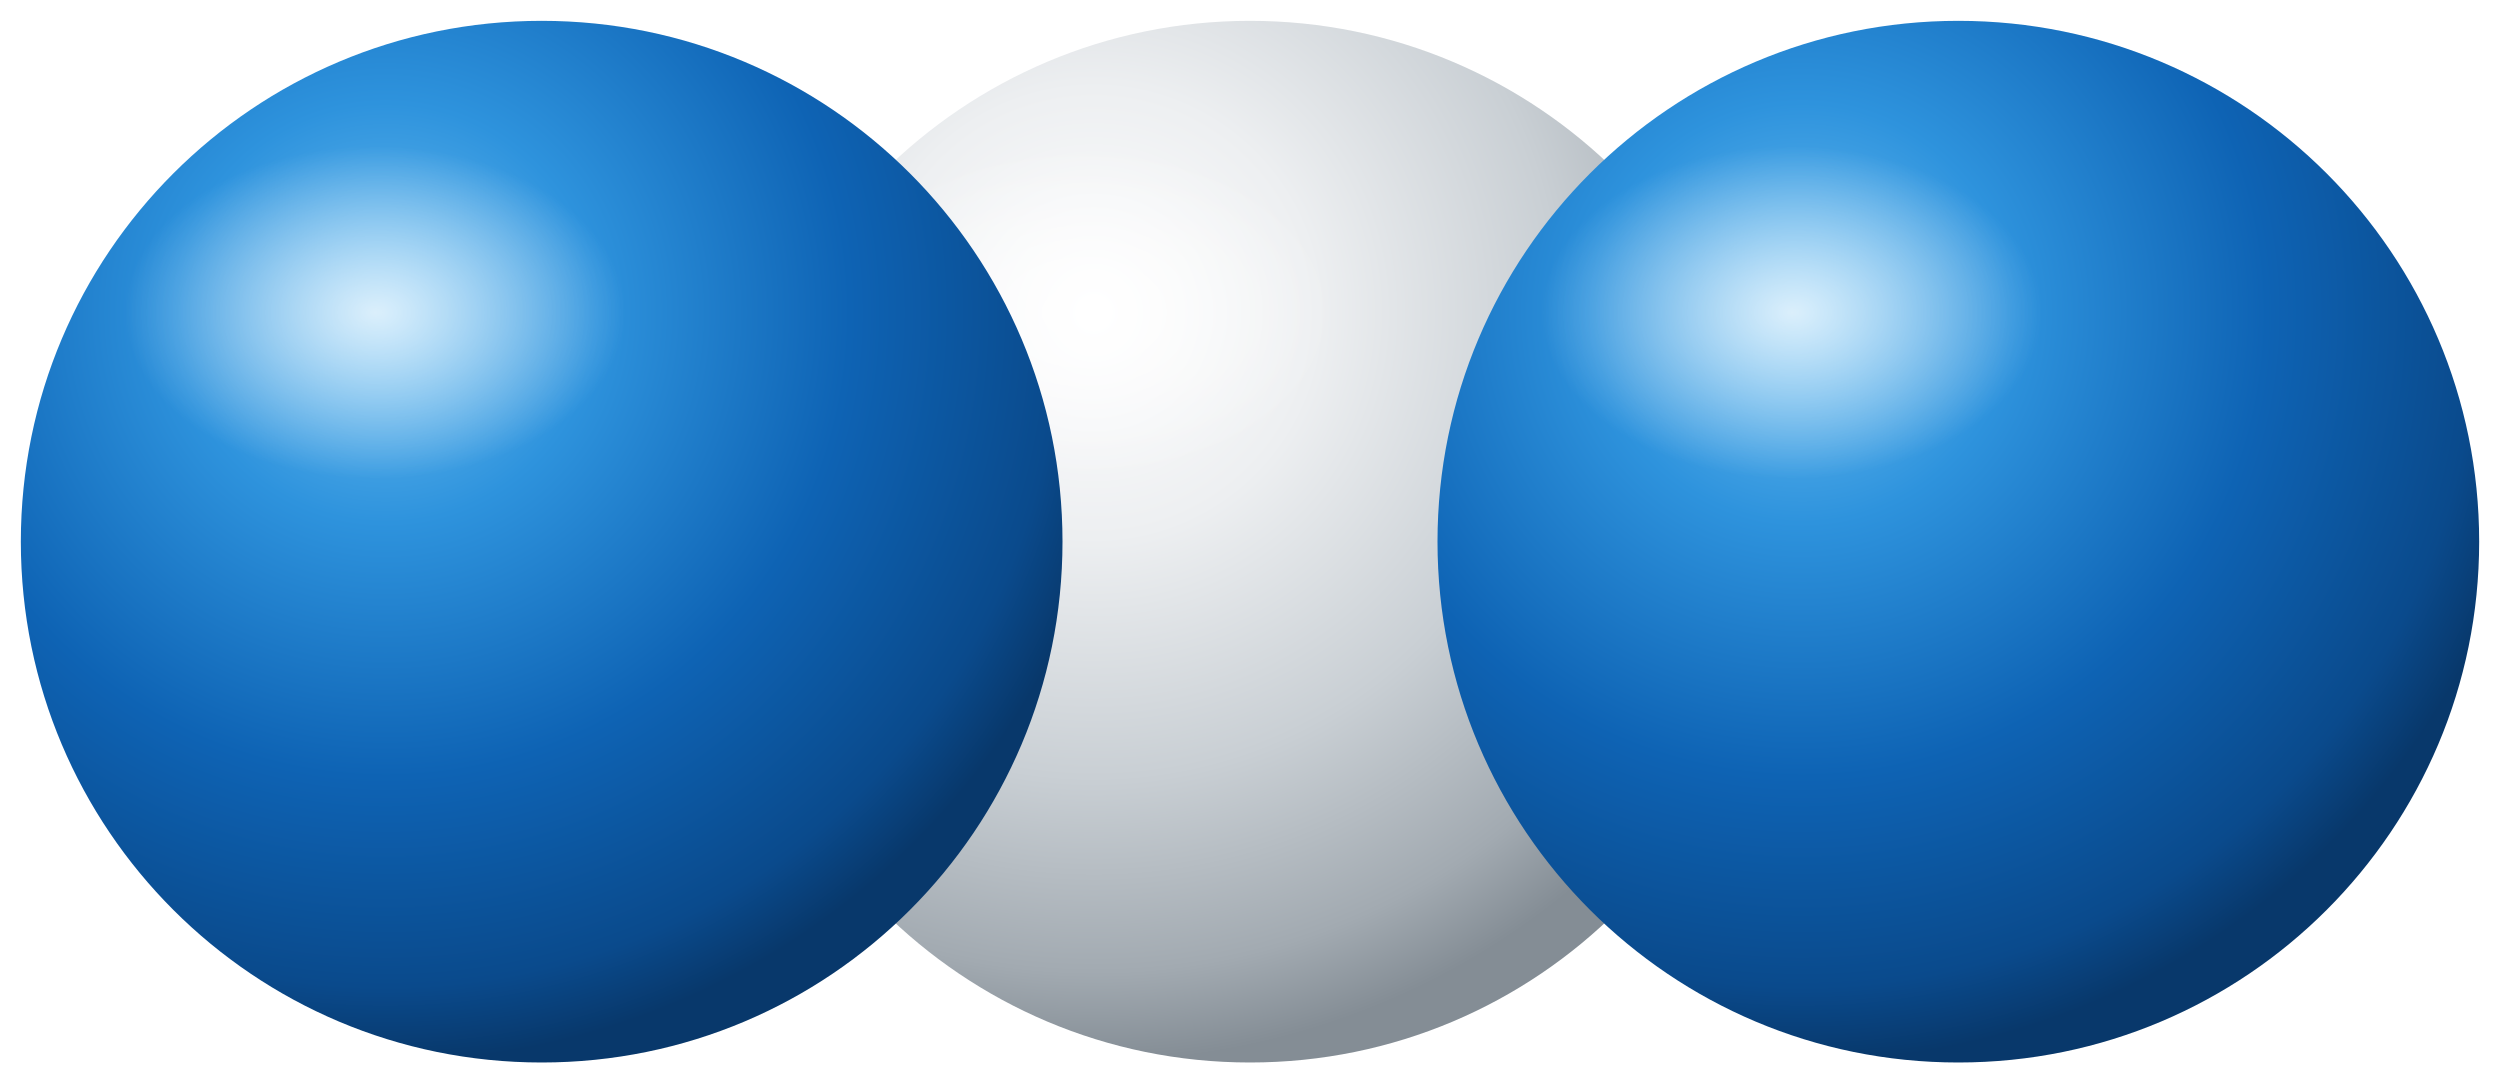
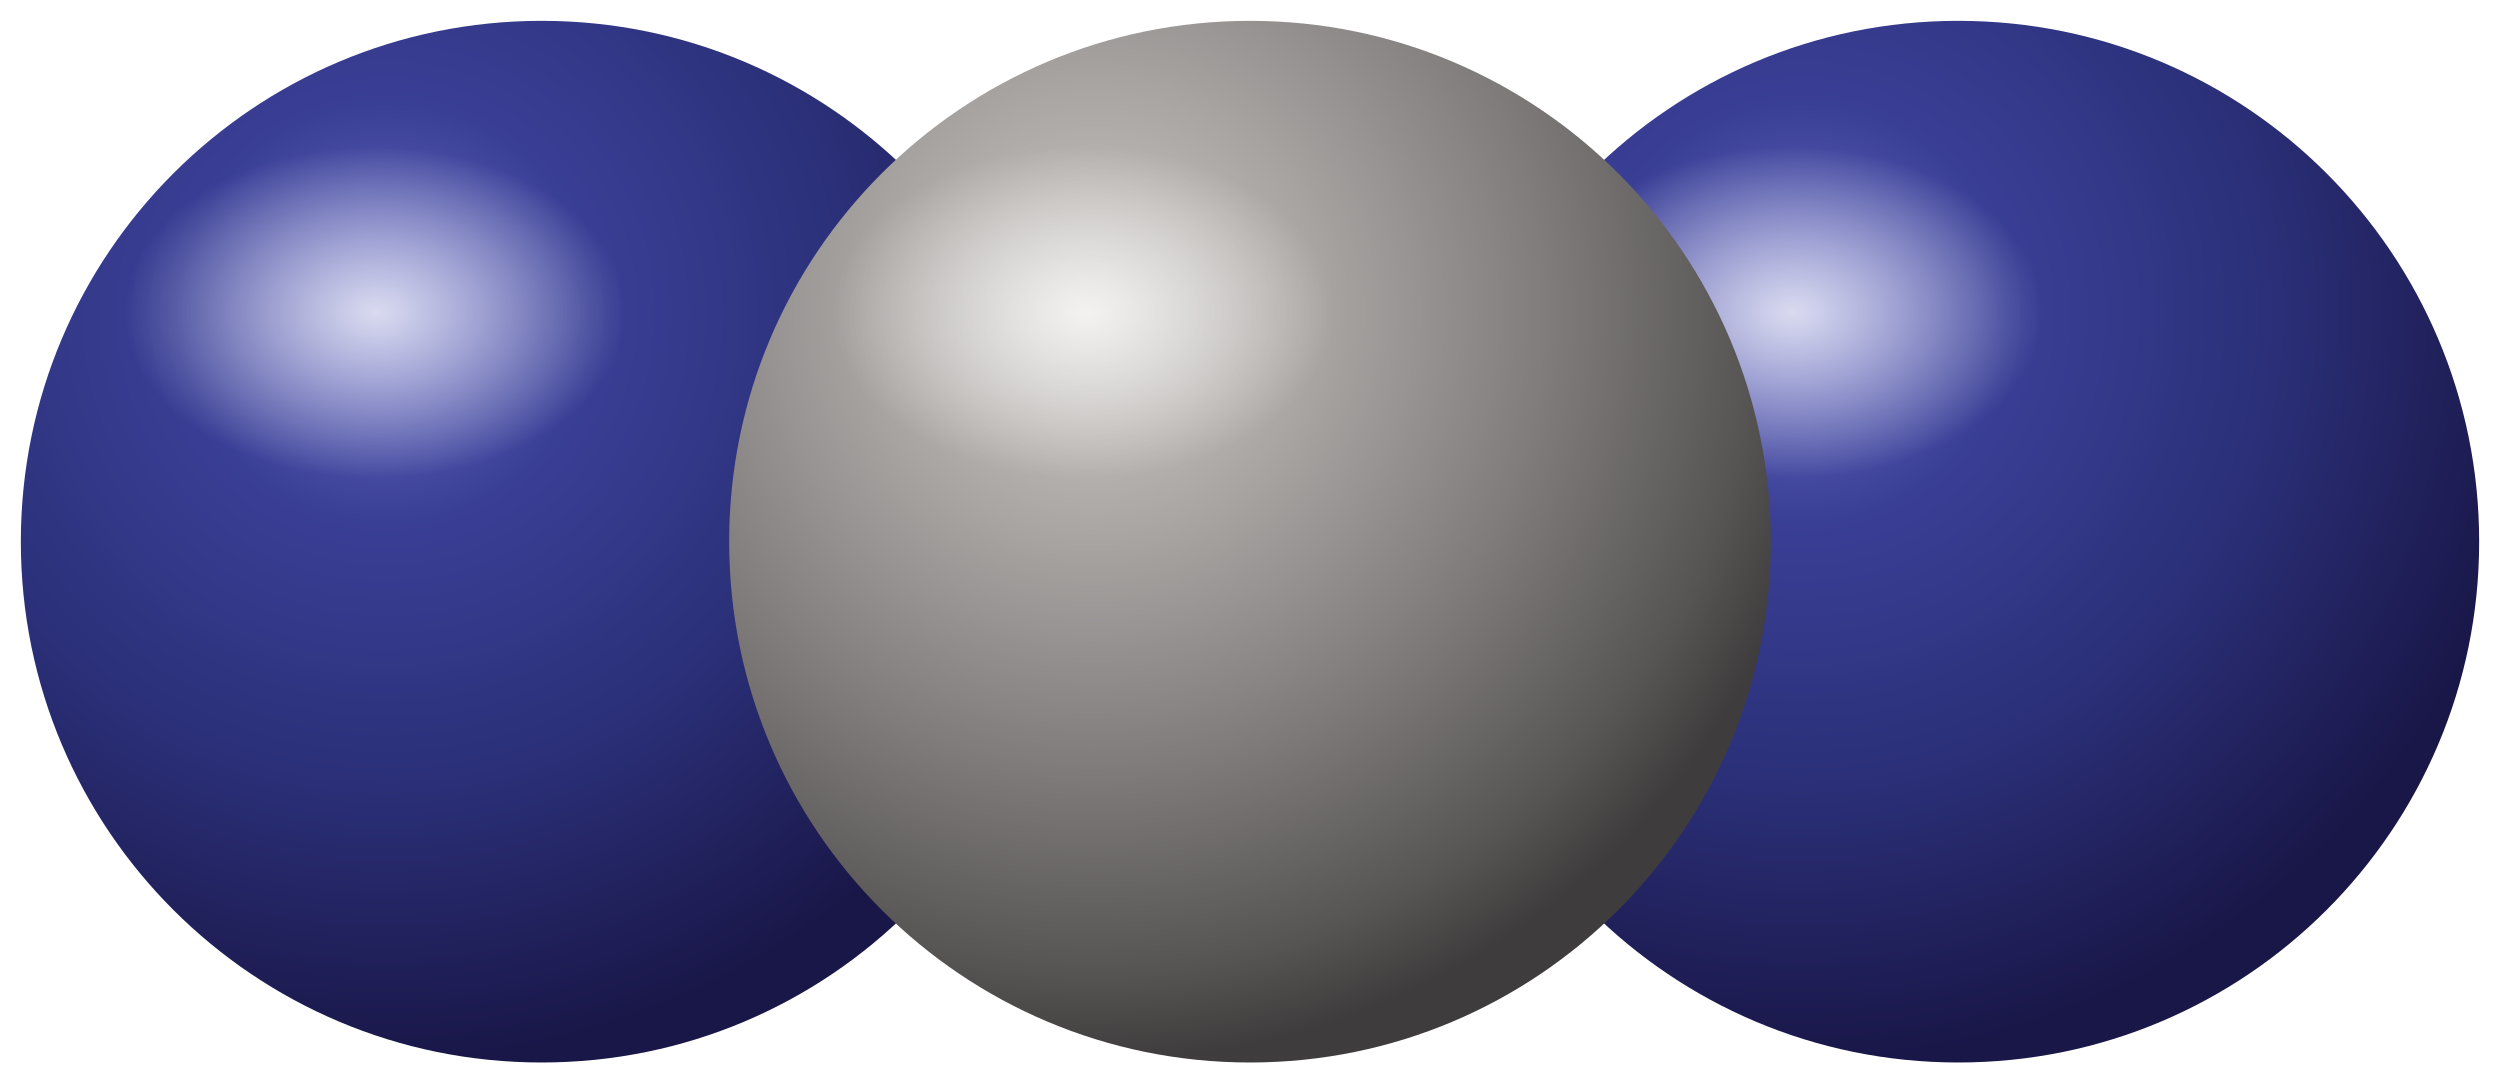
<svg xmlns="http://www.w3.org/2000/svg" viewBox="0 0 120 52" width="120" height="52" role="img" aria-label="Hellenic Trailers">
  <defs>
    <radialGradient id="ht-blue" cx="35%" cy="28%" r="72%">
-       <stop offset="0%" stop-color="#6FC0F2" />
-       <stop offset="28%" stop-color="#2E93DD" />
-       <stop offset="62%" stop-color="#0E63B4" />
-       <stop offset="90%" stop-color="#0A4A8C" />
-       <stop offset="100%" stop-color="#08386B" />
+       <stop offset="0%" stop-color="#6A6FC4" />
+       <stop offset="28%" stop-color="#3A3F96" />
+       <stop offset="62%" stop-color="#2B3079" />
+       <stop offset="90%" stop-color="#1E1D55" />
+       <stop offset="100%" stop-color="#191748" />
    </radialGradient>
-     <radialGradient id="ht-silver" cx="35%" cy="28%" r="72%">
-       <stop offset="0%" stop-color="#FFFFFF" />
-       <stop offset="30%" stop-color="#EDEFF1" />
-       <stop offset="62%" stop-color="#C9CFD4" />
-       <stop offset="88%" stop-color="#A2AAB1" />
-       <stop offset="100%" stop-color="#848D95" />
+     <radialGradient id="ht-grey" cx="35%" cy="28%" r="72%">
+       <stop offset="0%" stop-color="#CFCBC8" />
+       <stop offset="30%" stop-color="#A9A5A3" />
+       <stop offset="62%" stop-color="#7E7A7A" />
+       <stop offset="88%" stop-color="#575454" />
+       <stop offset="100%" stop-color="#3E3C3C" />
    </radialGradient>
    <radialGradient id="ht-gloss" cx="50%" cy="50%" r="50%">
      <stop offset="0%" stop-color="#FFFFFF" stop-opacity="0.75" />
      <stop offset="100%" stop-color="#FFFFFF" stop-opacity="0" />
    </radialGradient>
  </defs>
-   <circle cx="60" cy="26" r="25" fill="url(#ht-silver)" />
-   <ellipse cx="52" cy="15" rx="12" ry="8" fill="url(#ht-gloss)" />
  <circle cx="26" cy="26" r="25" fill="url(#ht-blue)" />
  <ellipse cx="18" cy="15" rx="12" ry="8" fill="url(#ht-gloss)" />
  <circle cx="94" cy="26" r="25" fill="url(#ht-blue)" />
  <ellipse cx="86" cy="15" rx="12" ry="8" fill="url(#ht-gloss)" />
+   <circle cx="60" cy="26" r="25" fill="url(#ht-grey)" />
+   <ellipse cx="52" cy="15" rx="12" ry="8" fill="url(#ht-gloss)" />
</svg>
